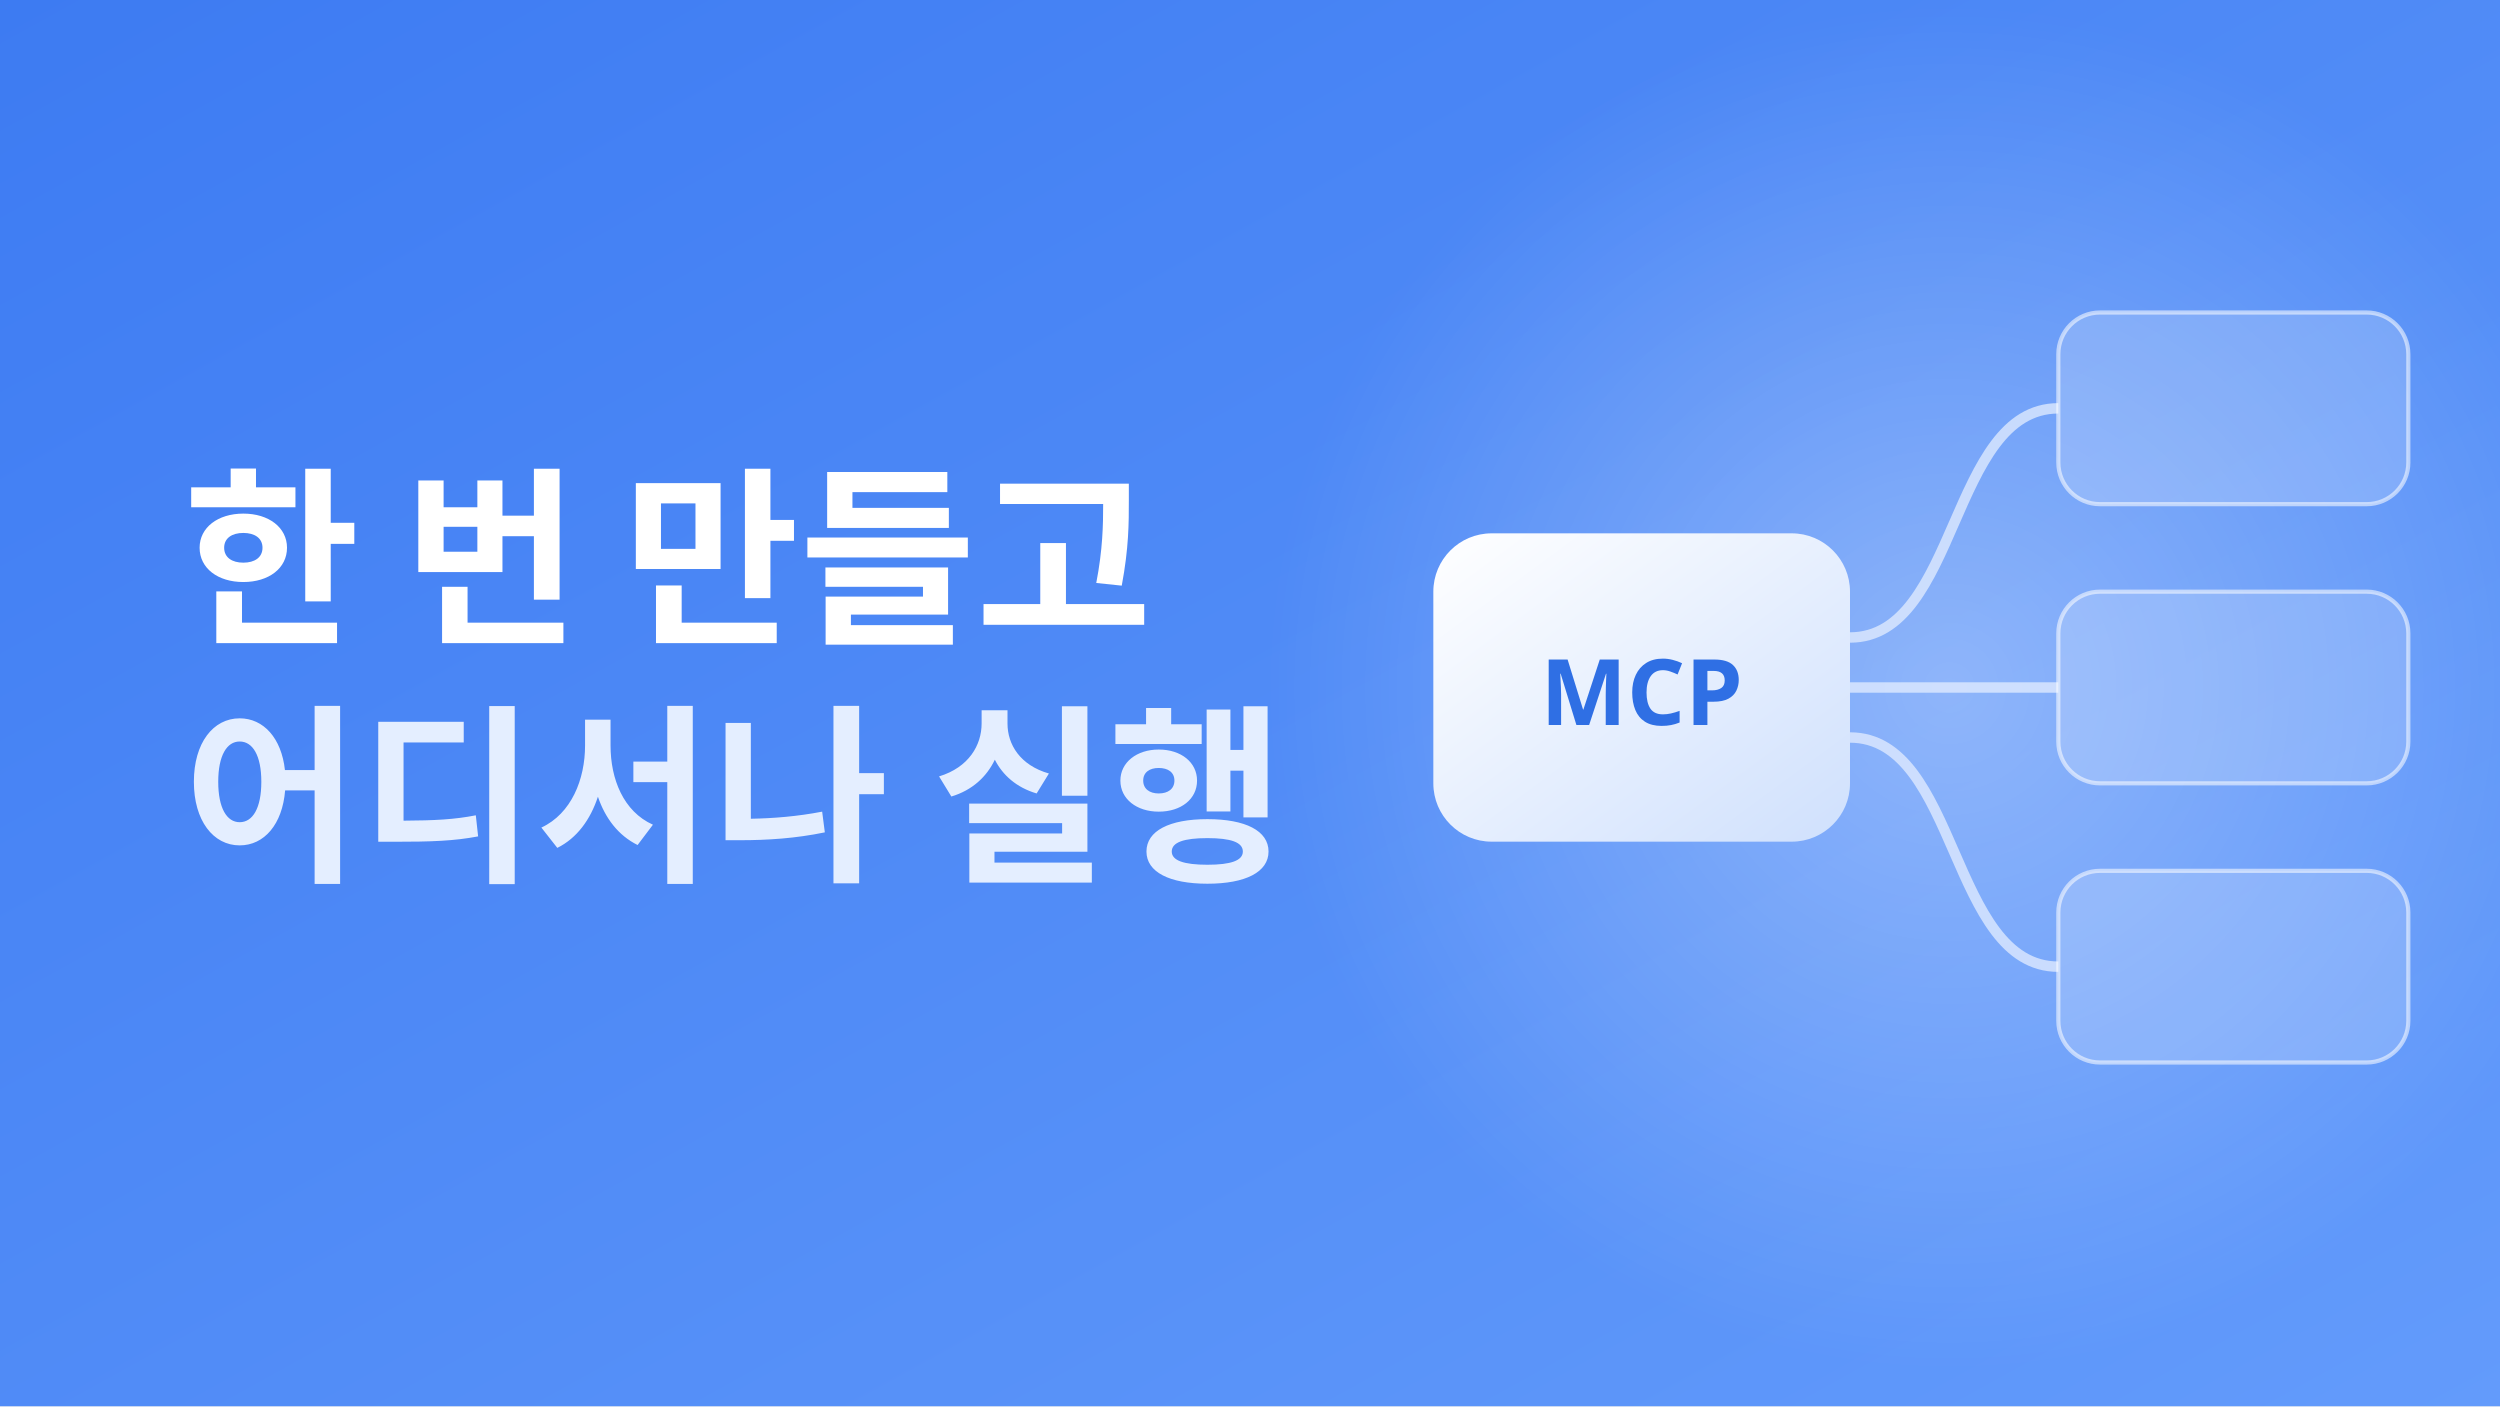
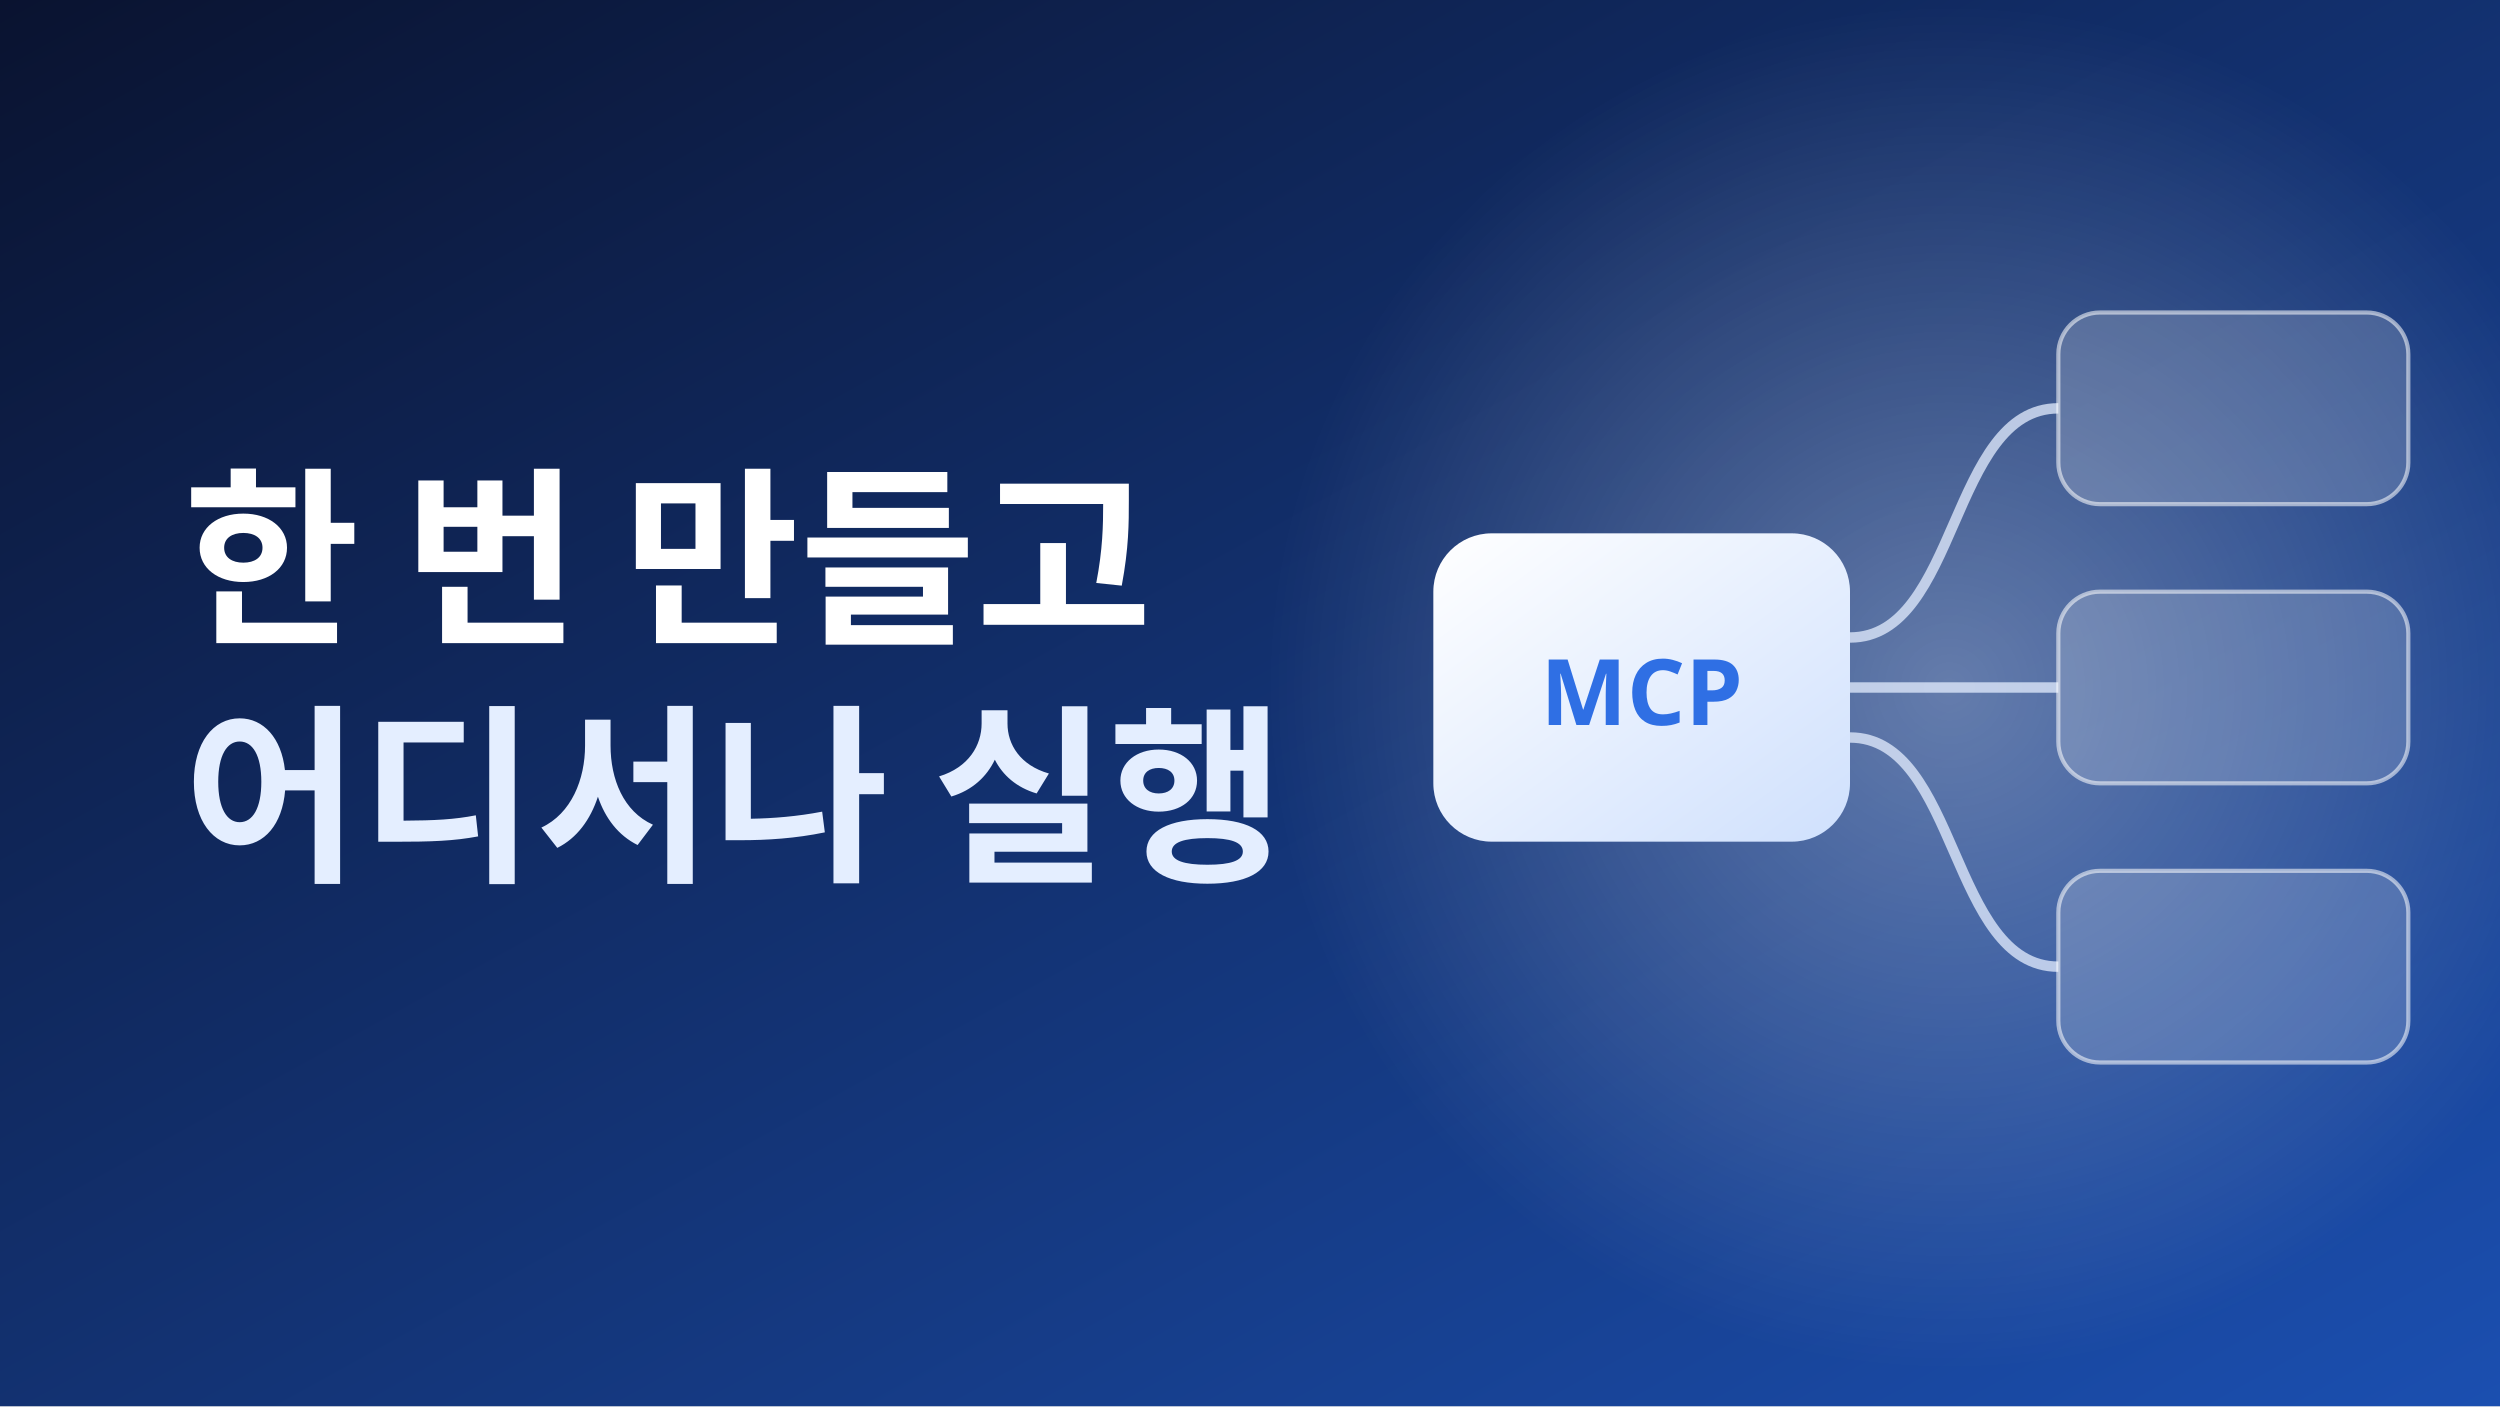
<svg xmlns="http://www.w3.org/2000/svg" viewBox="0 0 1200 675" role="img" aria-label="MCP Apps — 한 번 만든 도구를 어디서나 실행한다">
  <defs>
    <linearGradient id="bg" x1="0" y1="0" x2="1" y2="1">
-       <stop offset="0" stop-color="#3d7bf2" />
-       <stop offset="1" stop-color="#639bfb" />
+       <stop offset="0" stop-color="#0a1330" />
+       <stop offset="1" stop-color="#1b4fb0" />
    </linearGradient>
    <linearGradient id="badge" x1="0" y1="0" x2="1" y2="1">
      <stop offset="0" stop-color="#ffffff" />
      <stop offset="1" stop-color="#cfe0fd" />
    </linearGradient>
    <radialGradient id="glow" cx="50%" cy="50%" r="50%">
      <stop offset="0" stop-color="#ffffff" stop-opacity="0.34" />
      <stop offset="1" stop-color="#ffffff" stop-opacity="0" />
    </radialGradient>
  </defs>
  <rect width="1200" height="675" fill="url(#bg)" />
  <circle cx="936" cy="330" r="330" fill="url(#glow)" />
  <text x="88" y="302" font-family="Pretendard,'Pretendard Variable','Malgun Gothic','Apple SD Gothic Neo','Noto Sans KR',sans-serif" font-size="92" font-weight="800" fill="#ffffff">한 번 만들고</text>
  <text x="88" y="416" font-family="Pretendard,'Pretendard Variable','Malgun Gothic','Apple SD Gothic Neo','Noto Sans KR',sans-serif" font-size="92" font-weight="800" fill="#e4eeff">어디서나 실행</text>
  <rect x="688" y="256" width="200" height="148" rx="28" fill="url(#badge)" />
  <text x="788" y="348" text-anchor="middle" font-family="Pretendard,'Pretendard Variable','Malgun Gothic','Apple SD Gothic Neo','Noto Sans KR',sans-serif" font-size="44" font-weight="800" fill="#2f6fe4">MCP</text>
  <g fill="none" stroke="#e4eeff" stroke-width="5" opacity="0.75">
    <path d="M888 306 C 940 306 936 196 988 196" />
    <path d="M888 330 L 988 330" />
    <path d="M888 354 C 940 354 936 464 988 464" />
  </g>
  <rect x="988" y="150" width="168" height="92" rx="20" fill="#ffffff2e" stroke="#ffffff8c" stroke-width="2" />
  <rect x="988" y="284" width="168" height="92" rx="20" fill="#ffffff2e" stroke="#ffffff8c" stroke-width="2" />
  <rect x="988" y="418" width="168" height="92" rx="20" fill="#ffffff2e" stroke="#ffffff8c" stroke-width="2" />
</svg>
